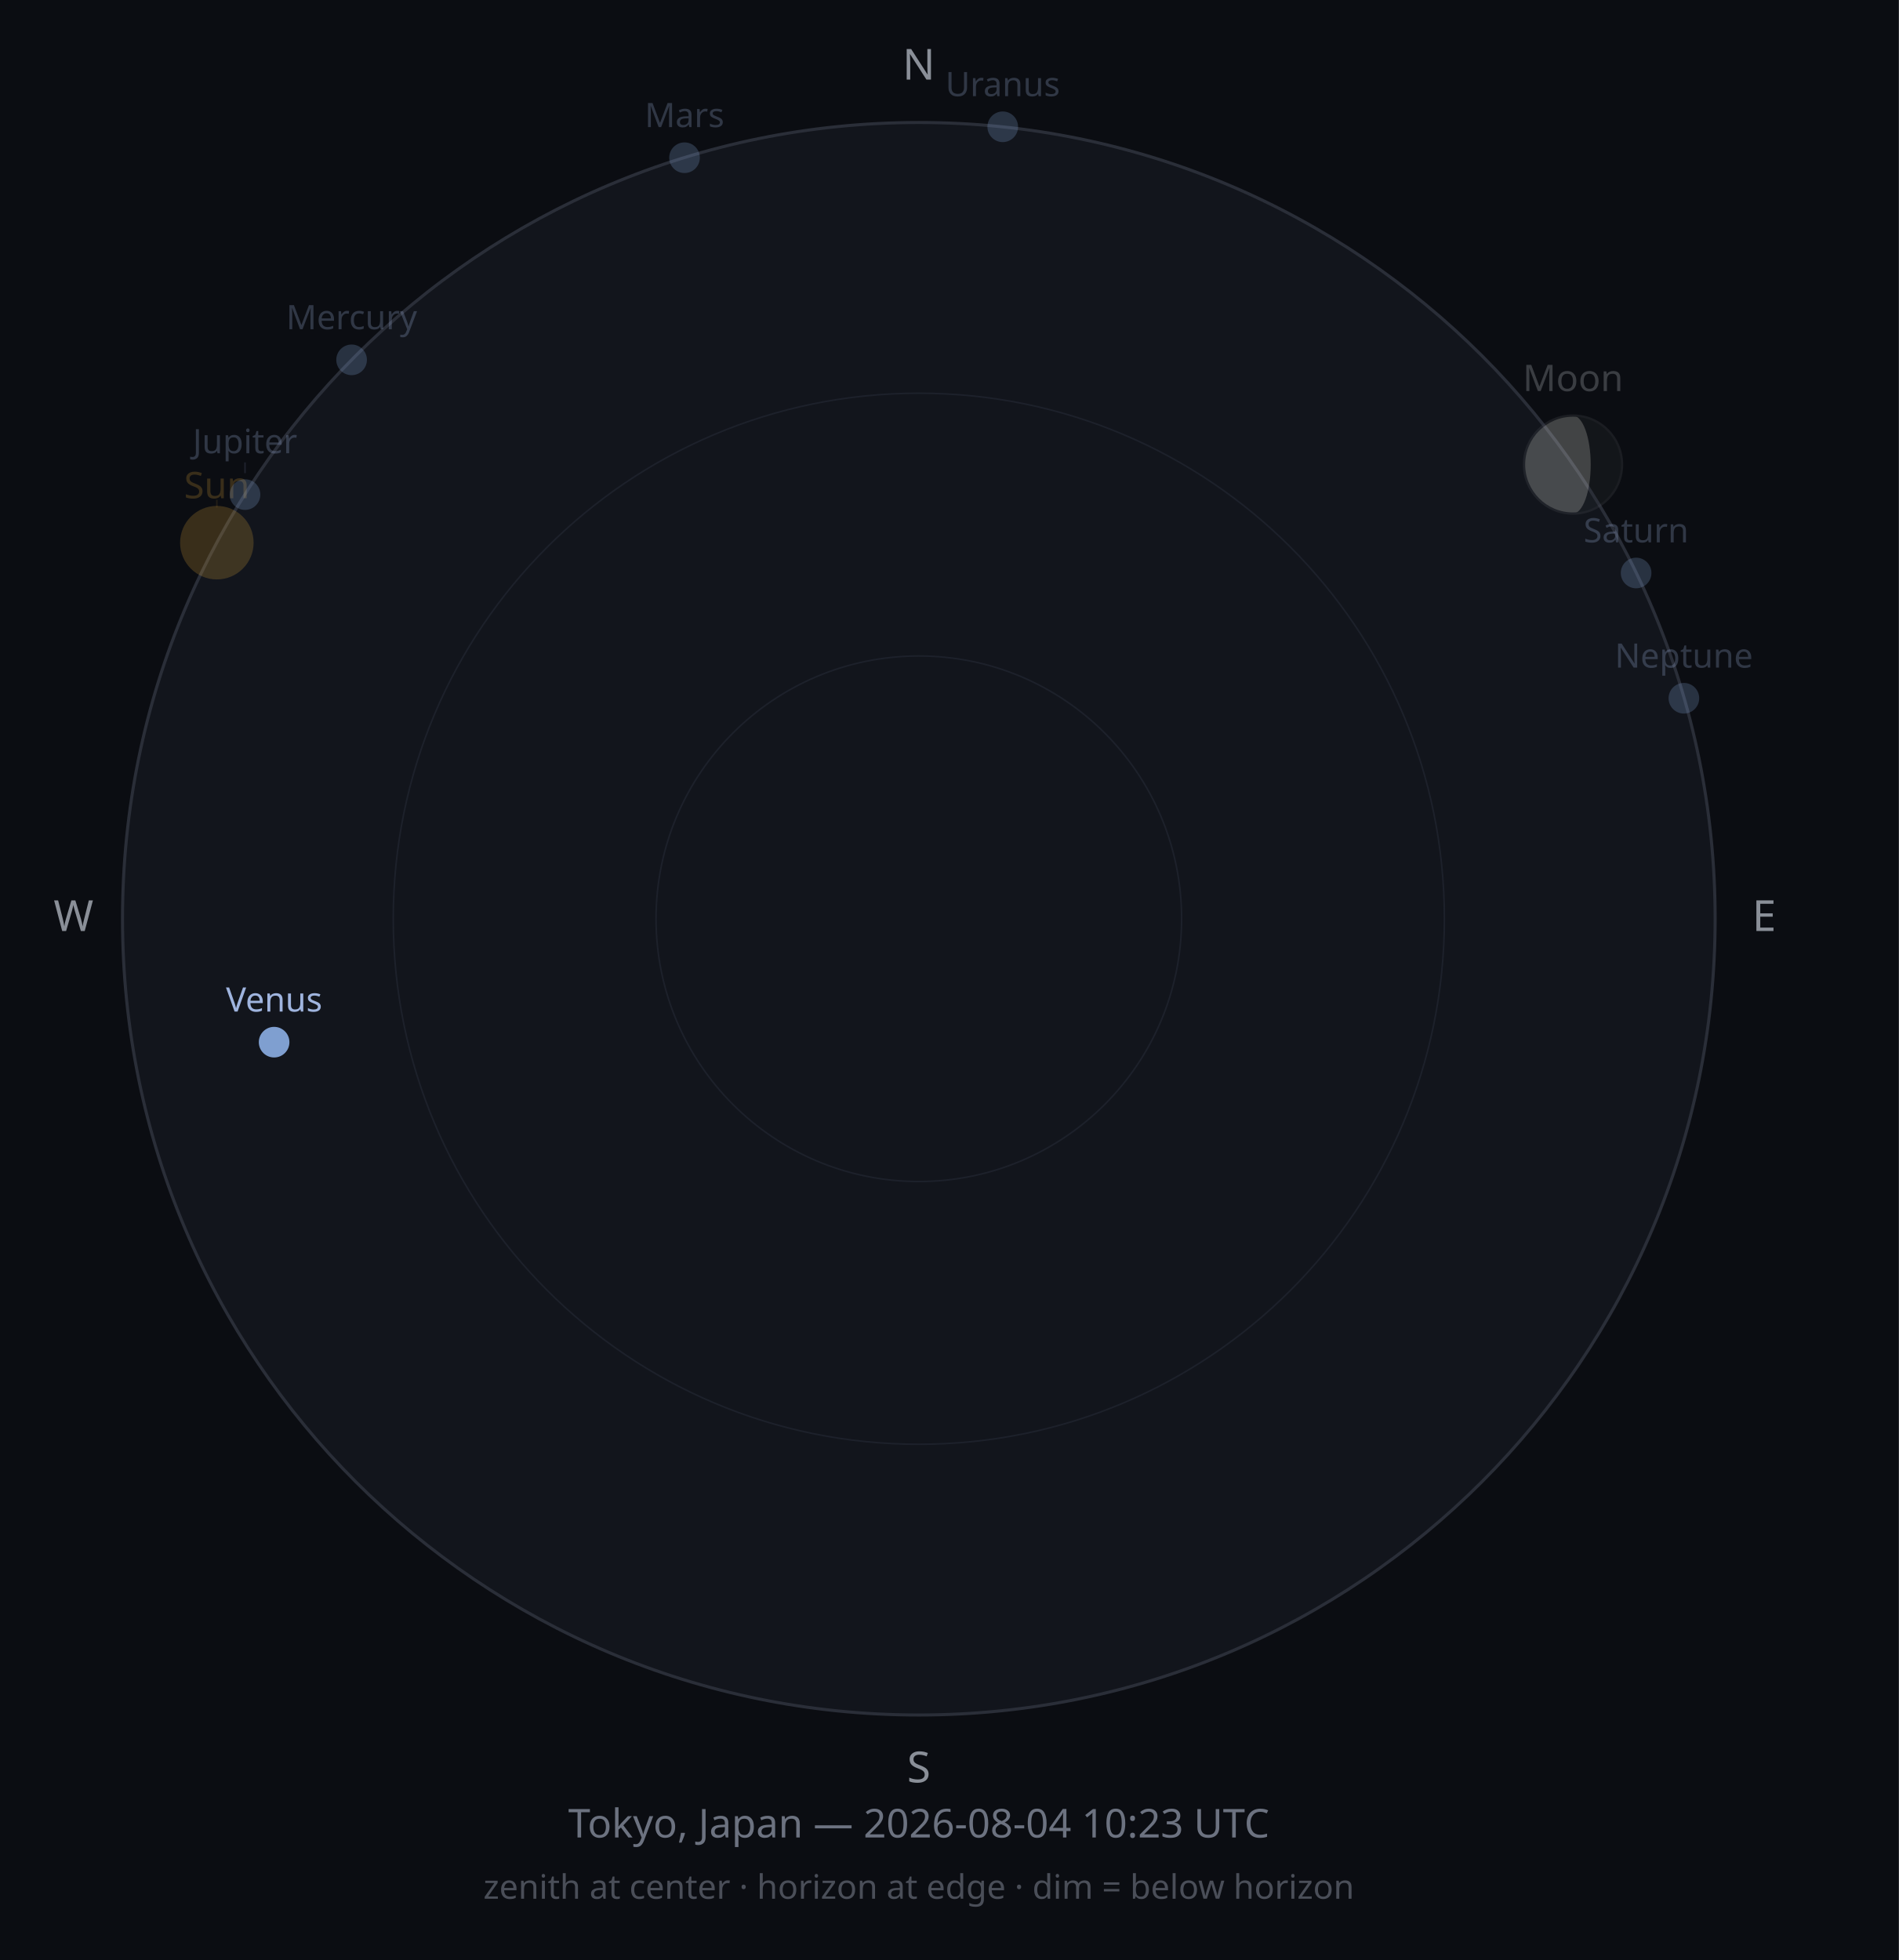
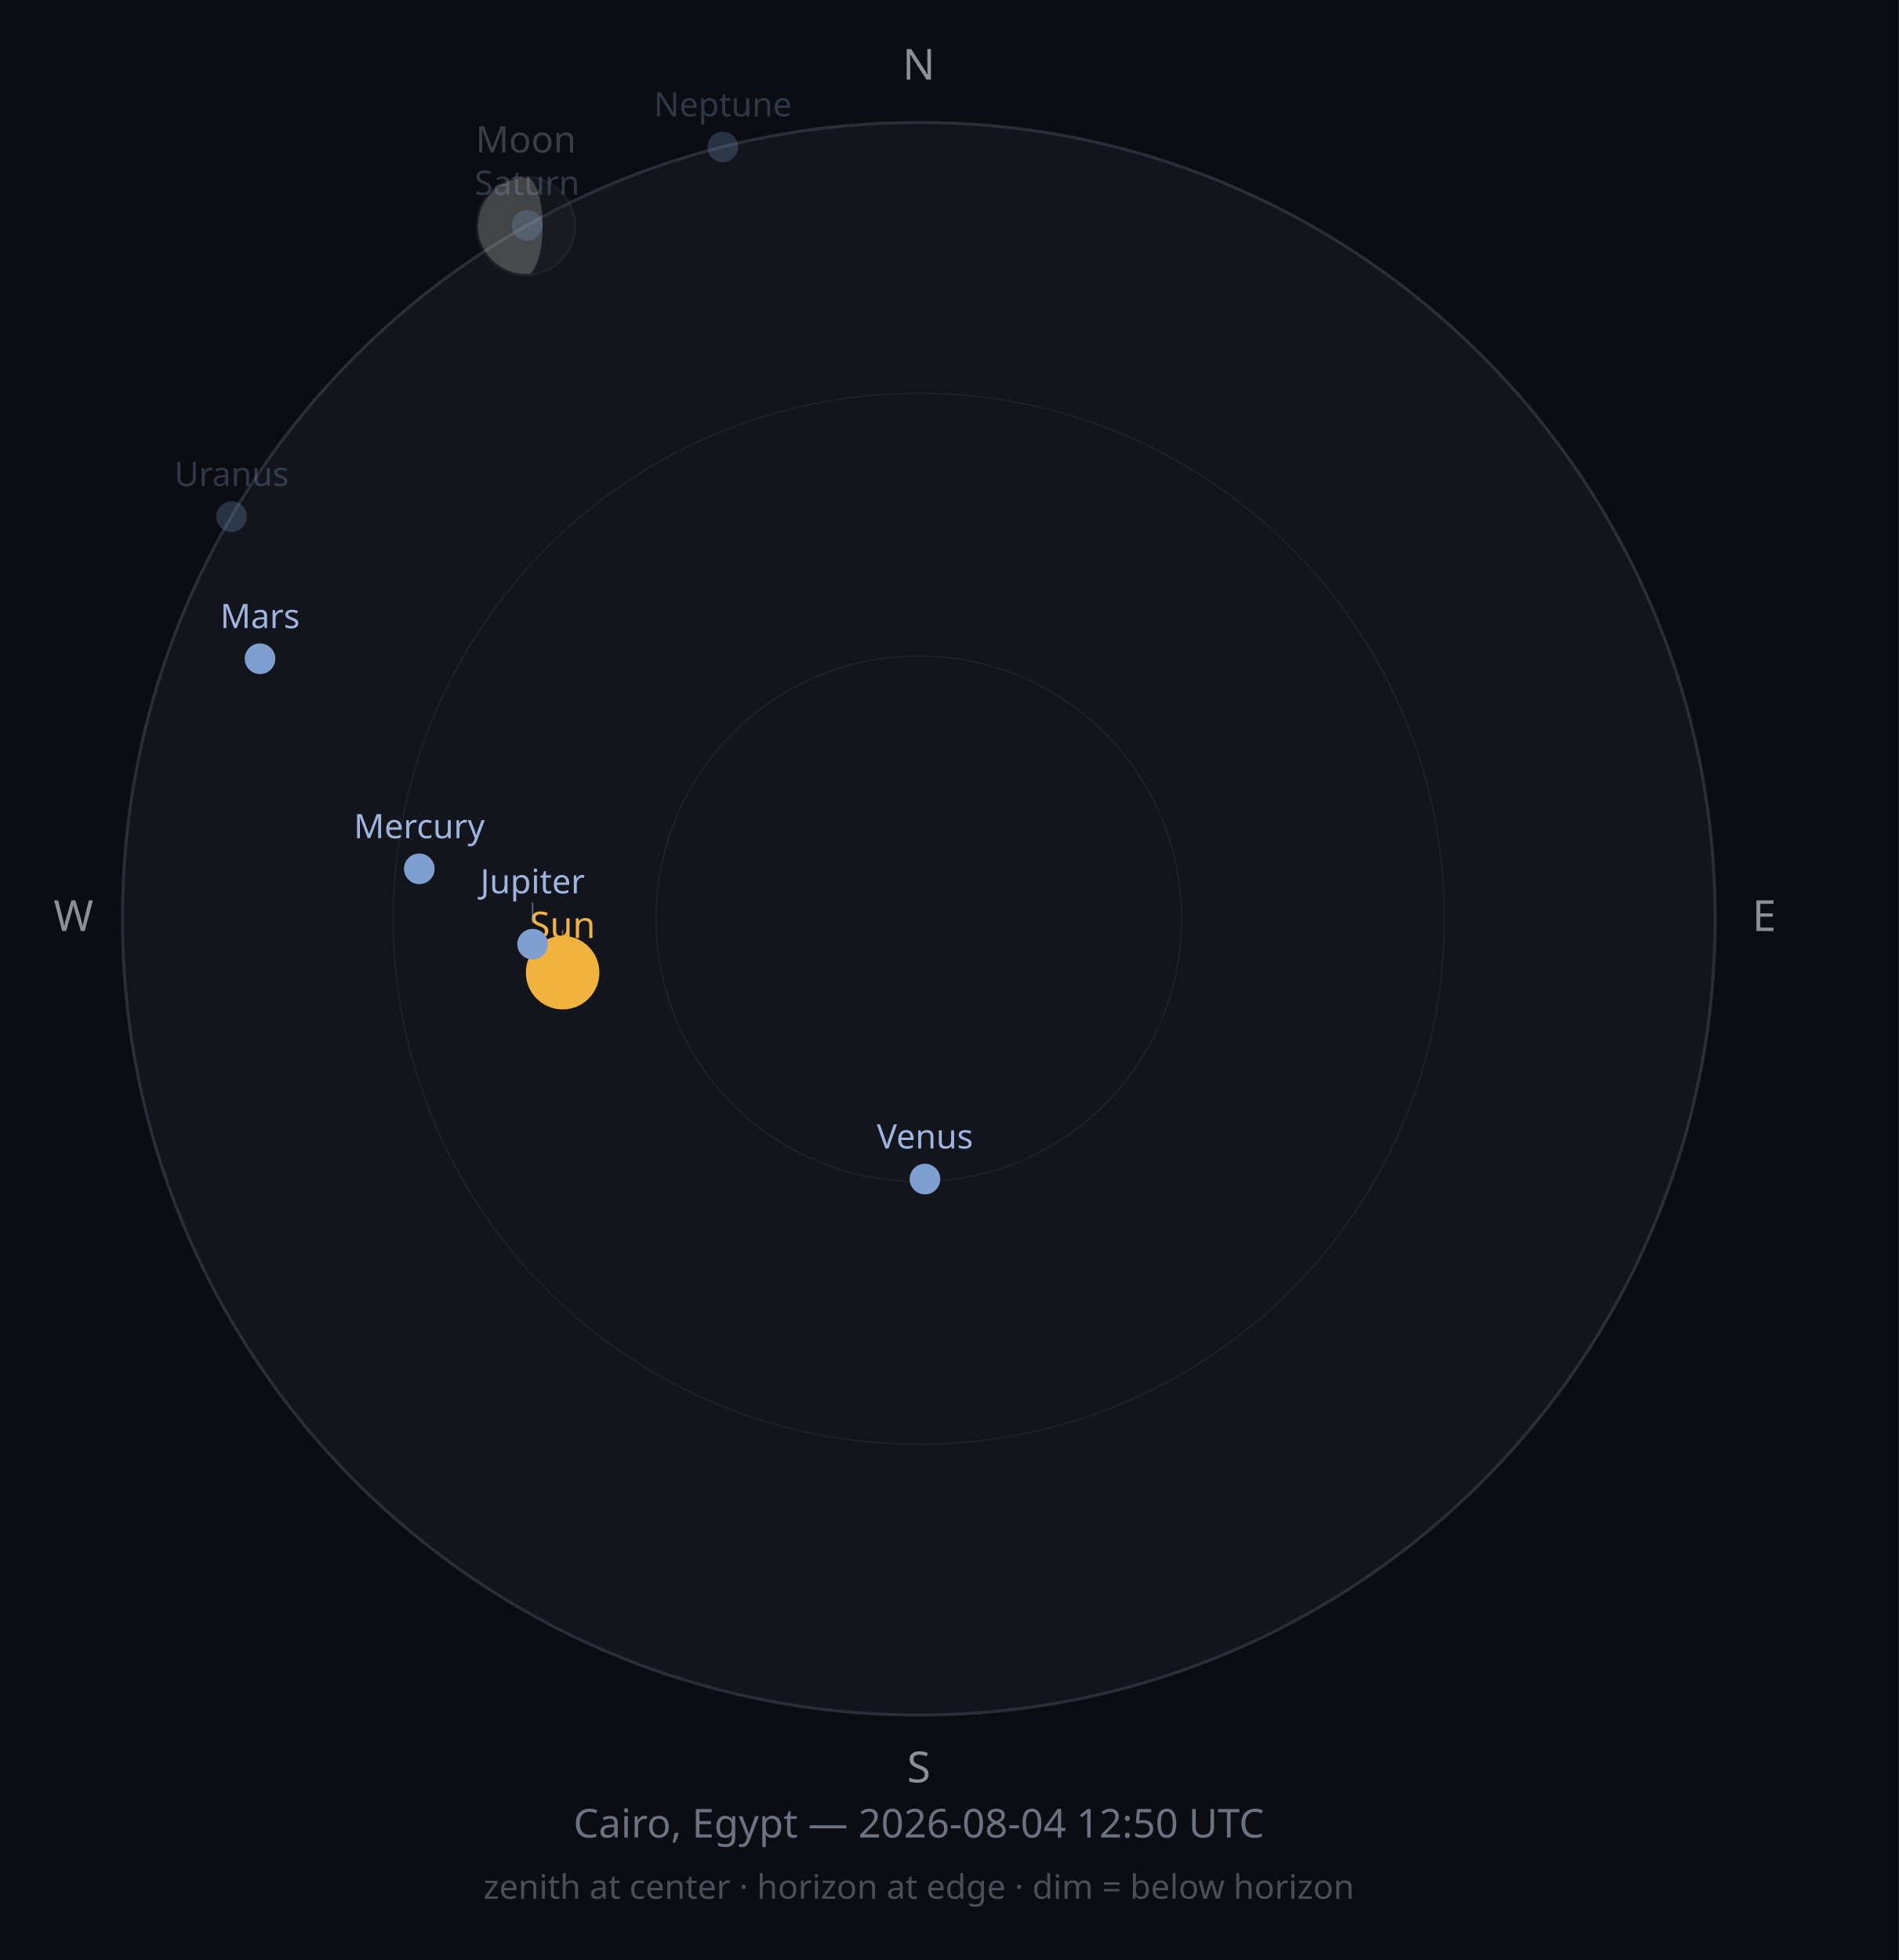
<svg xmlns="http://www.w3.org/2000/svg" width="620" height="640" viewBox="0 0 620 640">
  <rect width="620" height="640" fill="#0B0D12" />
  <circle cx="300" cy="300" r="260" fill="#12151C" stroke="#2A2E38" stroke-width="1" />
  <circle cx="300" cy="300" r="171.6" fill="none" stroke="#1D212B" stroke-width="0.5" />
  <circle cx="300" cy="300" r="85.8" fill="none" stroke="#1D212B" stroke-width="0.5" />
  <text x="300" y="26" font-size="14" fill="#8A8F98" text-anchor="middle" font-family="sans-serif">N</text>
  <text x="576" y="304" font-size="14" fill="#8A8F98" text-anchor="middle" font-family="sans-serif">E</text>
  <text x="300" y="582" font-size="14" fill="#8A8F98" text-anchor="middle" font-family="sans-serif">S</text>
  <text x="24" y="304" font-size="14" fill="#8A8F98" text-anchor="middle" font-family="sans-serif">W</text>
-   <circle cx="70.8" cy="177.2" r="12" fill="#F2B33D" opacity="0.2" />
-   <line x1="70.8" y1="163.2" x2="70.8" y2="165.7" stroke="#F2B33D" stroke-width="0.5" opacity="0.10" />
-   <text x="70.8" y="162.7" font-size="12" fill="#F2B33D" opacity="0.2" text-anchor="middle" font-family="sans-serif">Sun</text>
+   <circle cx="183.7" cy="317.6" r="12" fill="#F2B33D" opacity="1" />
+   <line x1="183.7" y1="303.6" x2="183.7" y2="309.3" stroke="#F2B33D" stroke-width="0.5" opacity="0.50" />
+   <text x="183.7" y="306.3" font-size="12" fill="#F2B33D" opacity="1" text-anchor="middle" font-family="sans-serif">Sun</text>
  <g opacity="0.25">
-     <circle cx="513.6" cy="151.7" r="16" fill="#2B2E33" />
-     <path d="M513.564,135.708 A16,16 0 0,0 513.564,167.708 A5.813,16 0 0,0 513.564,135.708 Z" fill="#E8E6DE" />
-     <circle cx="513.6" cy="151.7" r="16" fill="none" stroke="#4A4D52" stroke-width="0.75" />
+     <circle cx="171.7" cy="73.8" r="16" fill="#2B2E33" />
+     <path d="M171.722,57.848 A16,16 0 0,0 171.722,89.848 A5.479,16 0 0,0 171.722,57.848 Z" fill="#E8E6DE" />
+     <circle cx="171.7" cy="73.8" r="16" fill="none" stroke="#4A4D52" stroke-width="0.75" />
  </g>
-   <text x="513.6" y="127.7" font-size="12" fill="#C9CDD3" opacity="0.25" text-anchor="middle" font-family="sans-serif">Moon</text>
-   <circle cx="114.8" cy="117.5" r="5" fill="#7F9FD0" opacity="0.25" />
-   <text x="114.8" y="107.5" font-size="11" fill="#9FB4DE" opacity="0.25" text-anchor="middle" font-family="sans-serif">Mercury</text>
-   <circle cx="89.5" cy="340.3" r="5" fill="#7F9FD0" opacity="1" />
-   <text x="89.5" y="330.3" font-size="11" fill="#9FB4DE" opacity="1" text-anchor="middle" font-family="sans-serif">Venus</text>
-   <circle cx="223.5" cy="51.5" r="5" fill="#7F9FD0" opacity="0.25" />
-   <text x="223.5" y="41.5" font-size="11" fill="#9FB4DE" opacity="0.25" text-anchor="middle" font-family="sans-serif">Mars</text>
-   <circle cx="80.0" cy="161.5" r="5" fill="#7F9FD0" opacity="0.25" />
-   <line x1="80.0" y1="154.5" x2="80.0" y2="151.0" stroke="#9FB4DE" stroke-width="0.5" opacity="0.13" />
-   <text x="80.0" y="148.0" font-size="11" fill="#9FB4DE" opacity="0.25" text-anchor="middle" font-family="sans-serif">Jupiter</text>
-   <circle cx="534.2" cy="187.1" r="5" fill="#7F9FD0" opacity="0.25" />
-   <text x="534.2" y="177.1" font-size="11" fill="#9FB4DE" opacity="0.25" text-anchor="middle" font-family="sans-serif">Saturn</text>
-   <circle cx="327.4" cy="41.4" r="5" fill="#7F9FD0" opacity="0.25" />
-   <text x="327.4" y="31.4" font-size="11" fill="#9FB4DE" opacity="0.25" text-anchor="middle" font-family="sans-serif">Uranus</text>
-   <circle cx="549.8" cy="228.0" r="5" fill="#7F9FD0" opacity="0.25" />
-   <text x="549.8" y="218.0" font-size="11" fill="#9FB4DE" opacity="0.25" text-anchor="middle" font-family="sans-serif">Neptune</text>
-   <text x="300" y="600" font-size="13" fill="#6C7280" text-anchor="middle" font-family="sans-serif">Tokyo, Japan — 2026-08-04 10:23 UTC</text>
+   <text x="171.7" y="49.8" font-size="12" fill="#C9CDD3" opacity="0.25" text-anchor="middle" font-family="sans-serif">Moon</text>
+   <circle cx="136.9" cy="283.7" r="5" fill="#7F9FD0" opacity="1" />
+   <text x="136.9" y="273.7" font-size="11" fill="#9FB4DE" opacity="1" text-anchor="middle" font-family="sans-serif">Mercury</text>
+   <circle cx="302.0" cy="385.0" r="5" fill="#7F9FD0" opacity="1" />
+   <text x="302.0" y="375.0" font-size="11" fill="#9FB4DE" opacity="1" text-anchor="middle" font-family="sans-serif">Venus</text>
+   <circle cx="84.9" cy="215.1" r="5" fill="#7F9FD0" opacity="1" />
+   <text x="84.9" y="205.1" font-size="11" fill="#9FB4DE" opacity="1" text-anchor="middle" font-family="sans-serif">Mars</text>
+   <circle cx="173.9" cy="308.3" r="5" fill="#7F9FD0" opacity="1" />
+   <line x1="173.9" y1="301.3" x2="173.9" y2="294.7" stroke="#9FB4DE" stroke-width="0.5" opacity="0.50" />
+   <text x="173.9" y="291.7" font-size="11" fill="#9FB4DE" opacity="1" text-anchor="middle" font-family="sans-serif">Jupiter</text>
+   <circle cx="172.1" cy="73.6" r="5" fill="#7F9FD0" opacity="0.25" />
+   <text x="172.1" y="63.6" font-size="11" fill="#9FB4DE" opacity="0.25" text-anchor="middle" font-family="sans-serif">Saturn</text>
+   <circle cx="75.6" cy="168.7" r="5" fill="#7F9FD0" opacity="0.25" />
+   <text x="75.6" y="158.7" font-size="11" fill="#9FB4DE" opacity="0.25" text-anchor="middle" font-family="sans-serif">Uranus</text>
+   <circle cx="236.0" cy="48.0" r="5" fill="#7F9FD0" opacity="0.25" />
+   <text x="236.0" y="38.0" font-size="11" fill="#9FB4DE" opacity="0.25" text-anchor="middle" font-family="sans-serif">Neptune</text>
+   <text x="300" y="600" font-size="13" fill="#6C7280" text-anchor="middle" font-family="sans-serif">Cairo, Egypt — 2026-08-04 12:50 UTC</text>
  <text x="300" y="620" font-size="11" fill="#4A4E58" text-anchor="middle" font-family="sans-serif">zenith at center · horizon at edge · dim = below horizon</text>
</svg>
